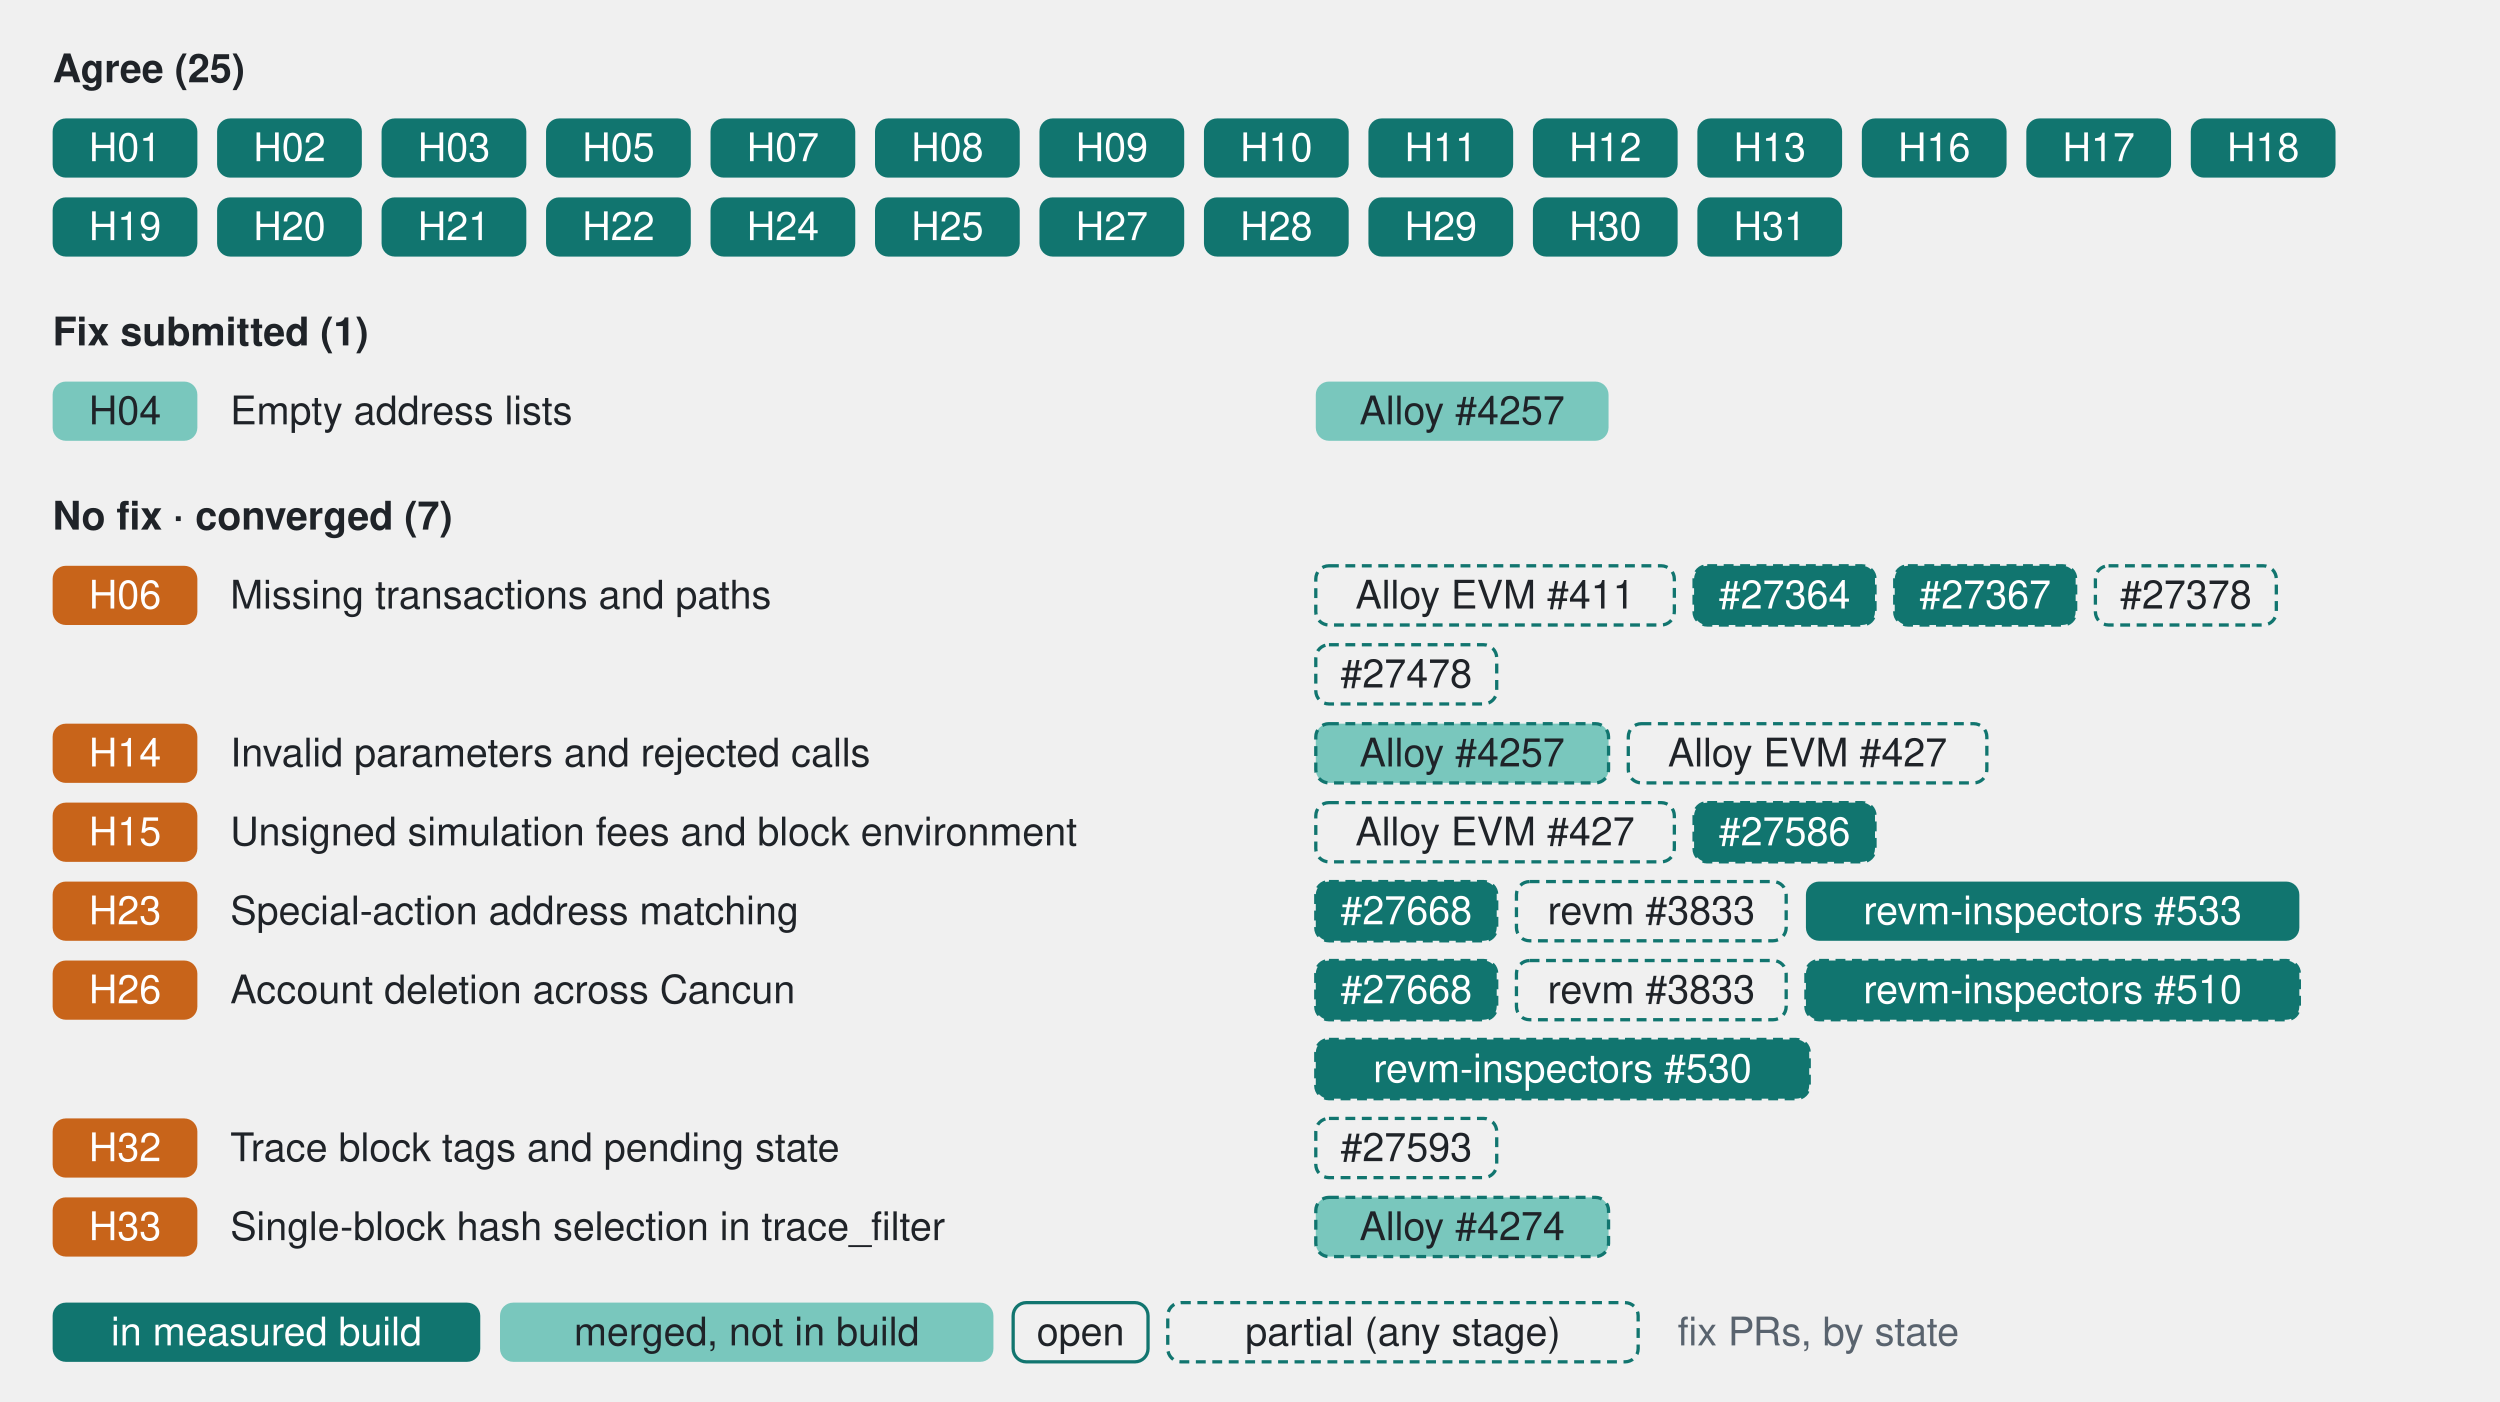
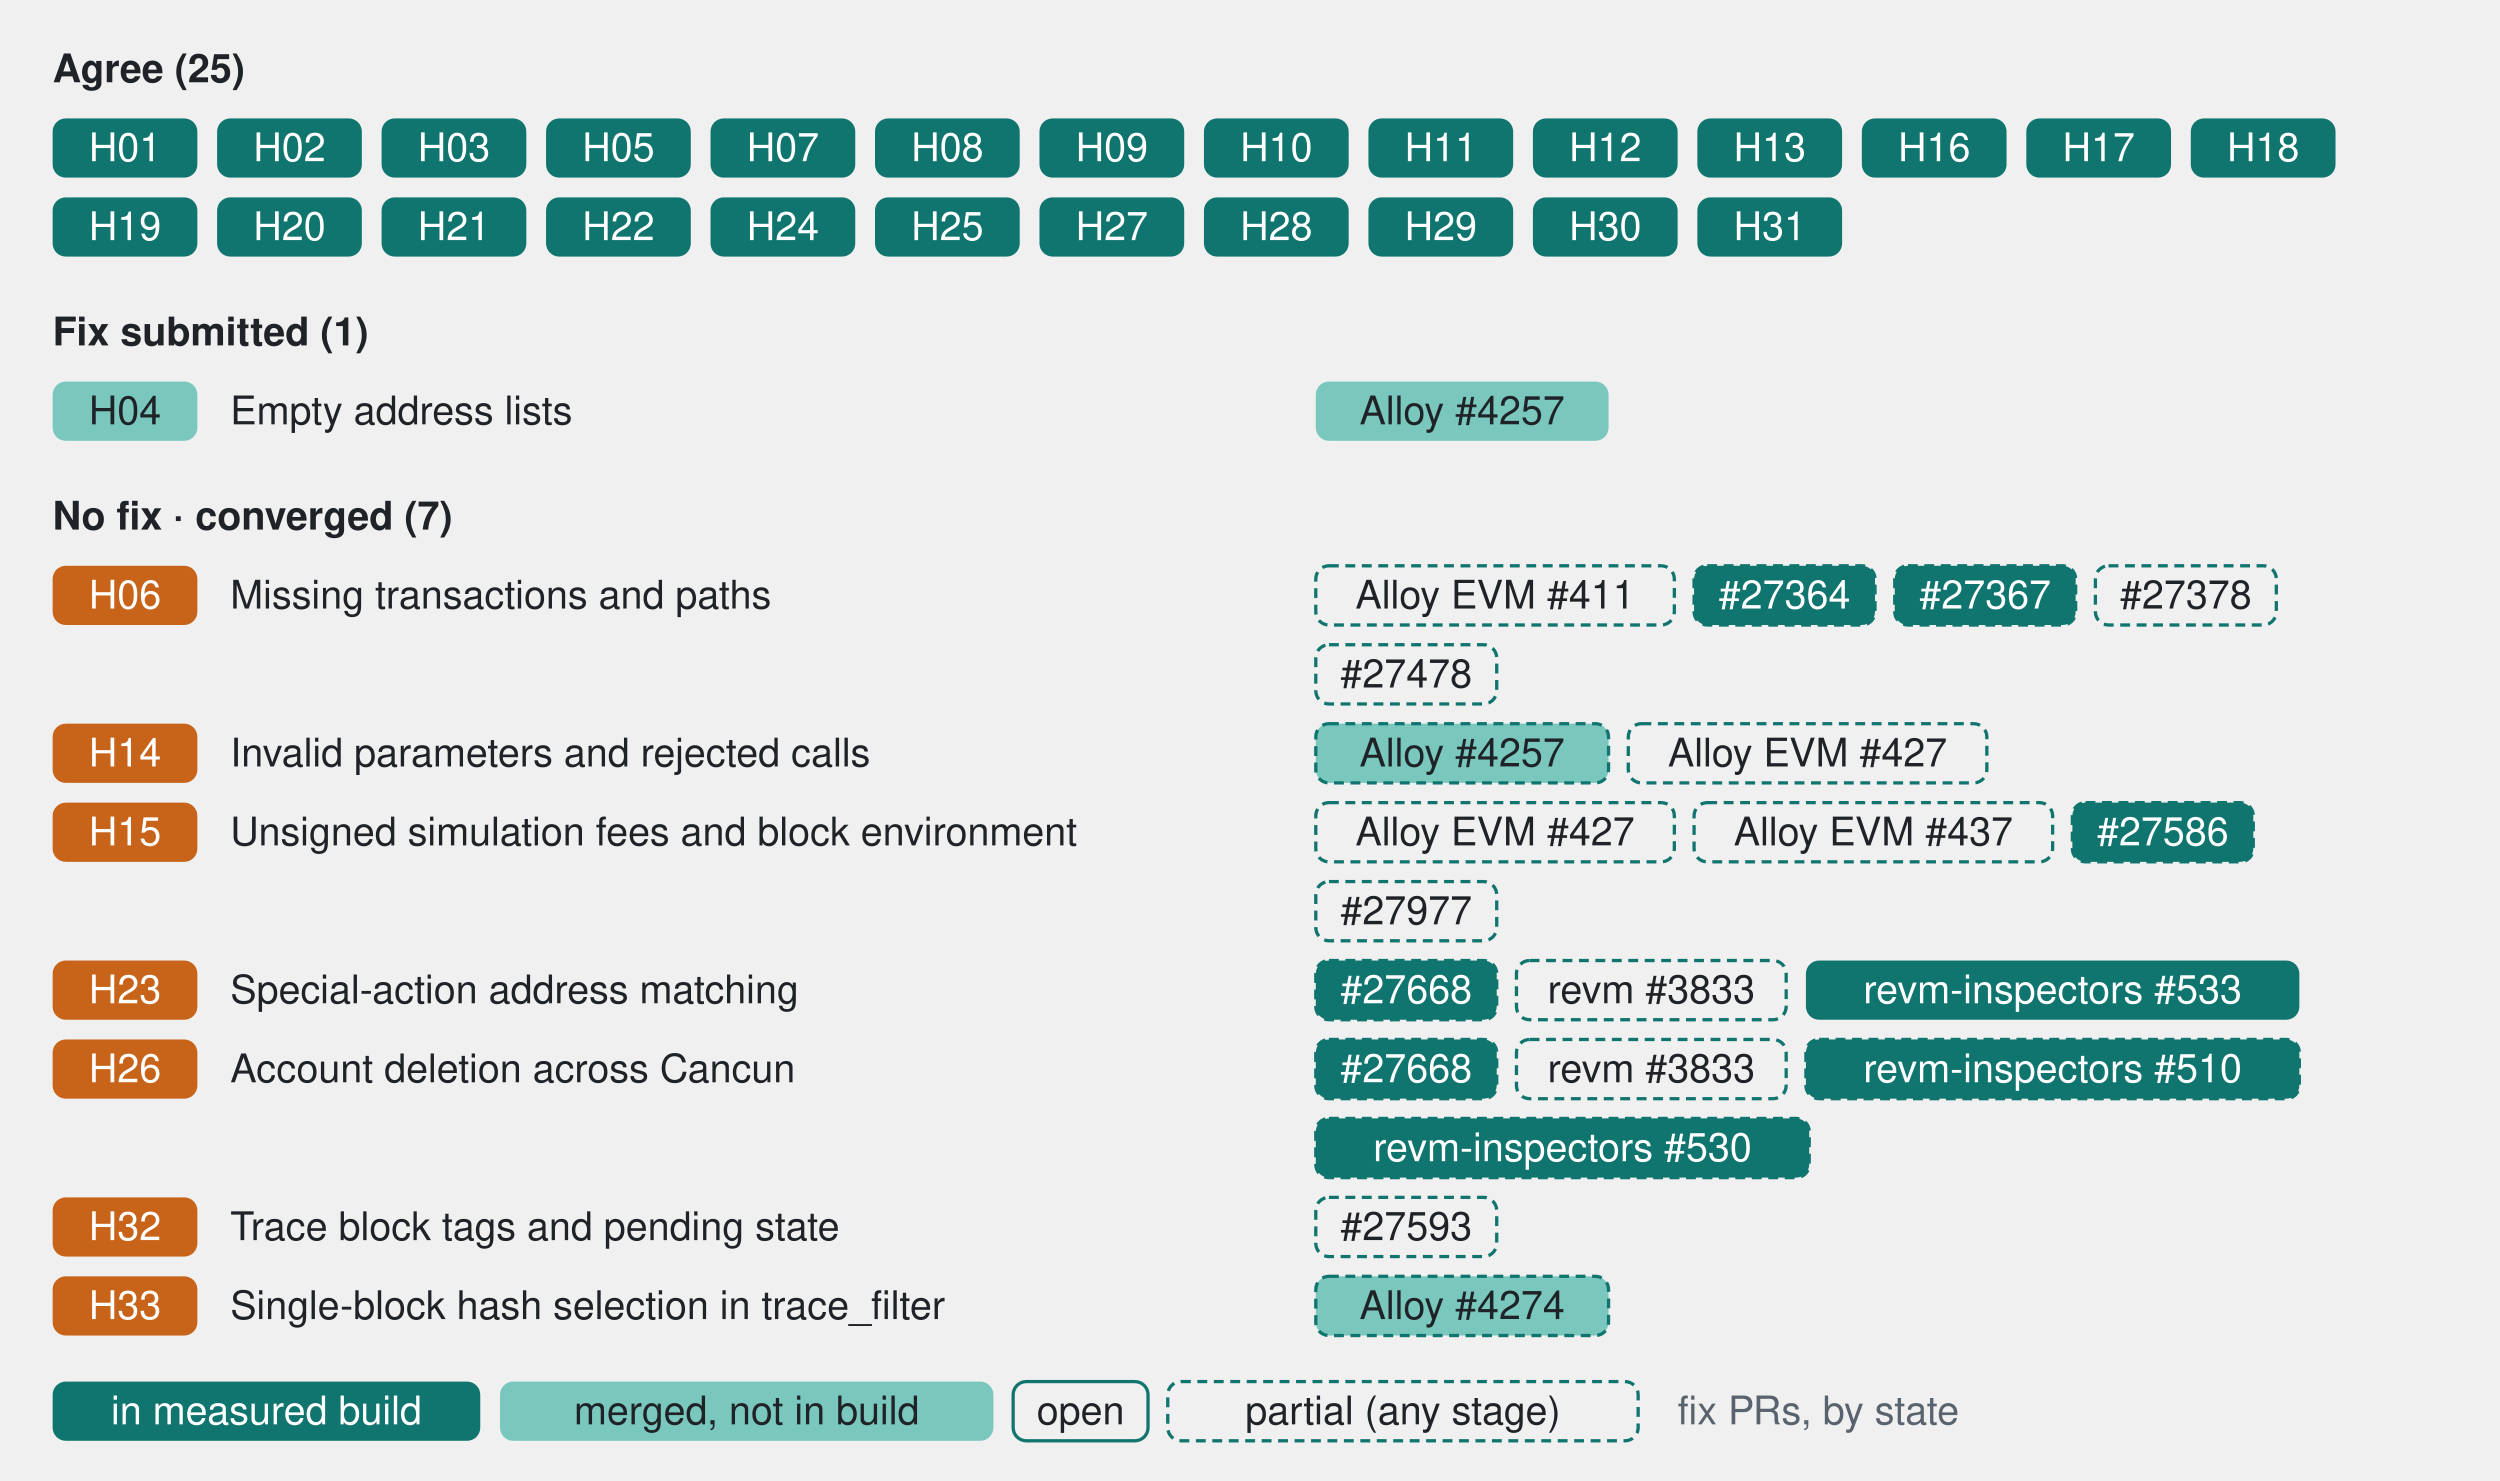
- <svg xmlns="http://www.w3.org/2000/svg" width="760" height="426" viewBox="0 0 760 426" role="img" aria-labelledby="title">
+ <svg xmlns="http://www.w3.org/2000/svg" width="760" height="450" viewBox="0 0 760 450" role="img" aria-labelledby="title">
  <style>text{font-family:-apple-system,BlinkMacSystemFont,"Segoe UI",Helvetica,Arial,sans-serif;font-size:12px}.head{font-weight:600}.partial{stroke-dasharray:3 2}.label{fill:#1f2328}.muted{fill:#59636e}.pr{fill:none;stroke:#11756f}.edge{stroke:#11756f}.b-agree{fill:#11756f}.n-agree{fill:#ffffff}.b-fix{fill:#79c7bd}.n-fix{fill:#1f2328}.b-converged{fill:#c8641a}.n-converged{fill:#ffffff}.b-review{fill:#f2b36b}.n-review{fill:#1f2328}.b-policy{fill:#8172c4}.n-policy{fill:#ffffff}.b-unmeasured{fill:#dde1e6}.n-unmeasured{fill:#1f2328}@media (prefers-color-scheme:dark){.label{fill:#e6edf3}.muted{fill:#9198a1}.pr{fill:none;stroke:#3aa59a}.edge{stroke:#3aa59a}.b-agree{fill:#3aa59a}.n-agree{fill:#0d1117}.b-fix{fill:#1a6b62}.n-fix{fill:#ffffff}.b-converged{fill:#e5843a}.n-converged{fill:#0d1117}.b-review{fill:#8f5420}.n-review{fill:#ffffff}.b-policy{fill:#9b8fe0}.n-policy{fill:#0d1117}.b-unmeasured{fill:#2d333b}.n-unmeasured{fill:#e6edf3}}</style>
  <text class="label head" x="16" y="25">Agree (25)</text>
  <rect class="b-agree" x="16" y="36" width="44" height="18" rx="4" />
  <text class="n-agree" x="38" y="49" text-anchor="middle">H01</text>
  <rect class="b-agree" x="66" y="36" width="44" height="18" rx="4" />
  <text class="n-agree" x="88" y="49" text-anchor="middle">H02</text>
  <rect class="b-agree" x="116" y="36" width="44" height="18" rx="4" />
  <text class="n-agree" x="138" y="49" text-anchor="middle">H03</text>
  <rect class="b-agree" x="166" y="36" width="44" height="18" rx="4" />
  <text class="n-agree" x="188" y="49" text-anchor="middle">H05</text>
  <rect class="b-agree" x="216" y="36" width="44" height="18" rx="4" />
  <text class="n-agree" x="238" y="49" text-anchor="middle">H07</text>
  <rect class="b-agree" x="266" y="36" width="44" height="18" rx="4" />
  <text class="n-agree" x="288" y="49" text-anchor="middle">H08</text>
  <rect class="b-agree" x="316" y="36" width="44" height="18" rx="4" />
  <text class="n-agree" x="338" y="49" text-anchor="middle">H09</text>
  <rect class="b-agree" x="366" y="36" width="44" height="18" rx="4" />
  <text class="n-agree" x="388" y="49" text-anchor="middle">H10</text>
  <rect class="b-agree" x="416" y="36" width="44" height="18" rx="4" />
  <text class="n-agree" x="438" y="49" text-anchor="middle">H11</text>
  <rect class="b-agree" x="466" y="36" width="44" height="18" rx="4" />
  <text class="n-agree" x="488" y="49" text-anchor="middle">H12</text>
  <rect class="b-agree" x="516" y="36" width="44" height="18" rx="4" />
  <text class="n-agree" x="538" y="49" text-anchor="middle">H13</text>
  <rect class="b-agree" x="566" y="36" width="44" height="18" rx="4" />
  <text class="n-agree" x="588" y="49" text-anchor="middle">H16</text>
  <rect class="b-agree" x="616" y="36" width="44" height="18" rx="4" />
  <text class="n-agree" x="638" y="49" text-anchor="middle">H17</text>
  <rect class="b-agree" x="666" y="36" width="44" height="18" rx="4" />
  <text class="n-agree" x="688" y="49" text-anchor="middle">H18</text>
  <rect class="b-agree" x="16" y="60" width="44" height="18" rx="4" />
  <text class="n-agree" x="38" y="73" text-anchor="middle">H19</text>
  <rect class="b-agree" x="66" y="60" width="44" height="18" rx="4" />
  <text class="n-agree" x="88" y="73" text-anchor="middle">H20</text>
  <rect class="b-agree" x="116" y="60" width="44" height="18" rx="4" />
  <text class="n-agree" x="138" y="73" text-anchor="middle">H21</text>
  <rect class="b-agree" x="166" y="60" width="44" height="18" rx="4" />
  <text class="n-agree" x="188" y="73" text-anchor="middle">H22</text>
  <rect class="b-agree" x="216" y="60" width="44" height="18" rx="4" />
  <text class="n-agree" x="238" y="73" text-anchor="middle">H24</text>
  <rect class="b-agree" x="266" y="60" width="44" height="18" rx="4" />
  <text class="n-agree" x="288" y="73" text-anchor="middle">H25</text>
  <rect class="b-agree" x="316" y="60" width="44" height="18" rx="4" />
  <text class="n-agree" x="338" y="73" text-anchor="middle">H27</text>
  <rect class="b-agree" x="366" y="60" width="44" height="18" rx="4" />
  <text class="n-agree" x="388" y="73" text-anchor="middle">H28</text>
  <rect class="b-agree" x="416" y="60" width="44" height="18" rx="4" />
  <text class="n-agree" x="438" y="73" text-anchor="middle">H29</text>
  <rect class="b-agree" x="466" y="60" width="44" height="18" rx="4" />
  <text class="n-agree" x="488" y="73" text-anchor="middle">H30</text>
  <rect class="b-agree" x="516" y="60" width="44" height="18" rx="4" />
  <text class="n-agree" x="538" y="73" text-anchor="middle">H31</text>
  <text class="label head" x="16" y="105">Fix submitted (1)</text>
  <rect class="b-fix" x="16" y="116" width="44" height="18" rx="4" />
  <text class="n-fix" x="38" y="129" text-anchor="middle">H04</text>
  <text class="label" x="70" y="129">Empty address lists</text>
  <rect class="b-fix" x="400" y="116" width="89" height="18" rx="4" />
  <text class="n-fix" x="444.5" y="129" text-anchor="middle">Alloy #4257</text>
  <text class="label head" x="16" y="161">No fix · converged (7)</text>
  <rect class="b-converged" x="16" y="172" width="44" height="18" rx="4" />
  <text class="n-converged" x="38" y="185" text-anchor="middle">H06</text>
  <text class="label" x="70" y="185">Missing transactions and paths</text>
  <rect class="pr edge partial" x="400" y="172" width="109" height="18" rx="4" />
  <text class="label" x="454.5" y="185" text-anchor="middle">Alloy EVM #411</text>
  <rect class="b-agree edge partial" x="515" y="172" width="55" height="18" rx="4" />
  <text class="n-agree" x="542.5" y="185" text-anchor="middle">#27364</text>
  <rect class="b-agree edge partial" x="576" y="172" width="55" height="18" rx="4" />
  <text class="n-agree" x="603.5" y="185" text-anchor="middle">#27367</text>
  <rect class="pr edge partial" x="637" y="172" width="55" height="18" rx="4" />
  <text class="label" x="664.5" y="185" text-anchor="middle">#27378</text>
  <rect class="pr edge partial" x="400" y="196" width="55" height="18" rx="4" />
  <text class="label" x="427.5" y="209" text-anchor="middle">#27478</text>
  <rect class="b-converged" x="16" y="220" width="44" height="18" rx="4" />
  <text class="n-converged" x="38" y="233" text-anchor="middle">H14</text>
  <text class="label" x="70" y="233">Invalid parameters and rejected calls</text>
  <rect class="b-fix edge partial" x="400" y="220" width="89" height="18" rx="4" />
  <text class="n-fix" x="444.5" y="233" text-anchor="middle">Alloy #4257</text>
  <rect class="pr edge partial" x="495" y="220" width="109" height="18" rx="4" />
  <text class="label" x="549.5" y="233" text-anchor="middle">Alloy EVM #427</text>
  <rect class="b-converged" x="16" y="244" width="44" height="18" rx="4" />
  <text class="n-converged" x="38" y="257" text-anchor="middle">H15</text>
  <text class="label" x="70" y="257">Unsigned simulation fees and block environment</text>
  <rect class="pr edge partial" x="400" y="244" width="109" height="18" rx="4" />
  <text class="label" x="454.5" y="257" text-anchor="middle">Alloy EVM #427</text>
-   <rect class="b-agree edge partial" x="515" y="244" width="55" height="18" rx="4" />
-   <text class="n-agree" x="542.5" y="257" text-anchor="middle">#27586</text>
-   <rect class="b-converged" x="16" y="268" width="44" height="18" rx="4" />
-   <text class="n-converged" x="38" y="281" text-anchor="middle">H23</text>
-   <text class="label" x="70" y="281">Special-action address matching</text>
-   <rect class="b-agree edge partial" x="400" y="268" width="55" height="18" rx="4" />
-   <text class="n-agree" x="427.5" y="281" text-anchor="middle">#27668</text>
-   <rect class="pr edge partial" x="461" y="268" width="82" height="18" rx="4" />
-   <text class="label" x="502" y="281" text-anchor="middle">revm #3833</text>
-   <rect class="b-agree" x="549" y="268" width="150" height="18" rx="4" />
-   <text class="n-agree" x="624" y="281" text-anchor="middle">revm-inspectors #533</text>
+   <rect class="pr edge partial" x="515" y="244" width="109" height="18" rx="4" />
+   <text class="label" x="569.5" y="257" text-anchor="middle">Alloy EVM #437</text>
+   <rect class="b-agree edge partial" x="630" y="244" width="55" height="18" rx="4" />
+   <text class="n-agree" x="657.5" y="257" text-anchor="middle">#27586</text>
+   <rect class="pr edge partial" x="400" y="268" width="55" height="18" rx="4" />
+   <text class="label" x="427.5" y="281" text-anchor="middle">#27977</text>
  <rect class="b-converged" x="16" y="292" width="44" height="18" rx="4" />
-   <text class="n-converged" x="38" y="305" text-anchor="middle">H26</text>
-   <text class="label" x="70" y="305">Account deletion across Cancun</text>
+   <text class="n-converged" x="38" y="305" text-anchor="middle">H23</text>
+   <text class="label" x="70" y="305">Special-action address matching</text>
  <rect class="b-agree edge partial" x="400" y="292" width="55" height="18" rx="4" />
  <text class="n-agree" x="427.5" y="305" text-anchor="middle">#27668</text>
  <rect class="pr edge partial" x="461" y="292" width="82" height="18" rx="4" />
  <text class="label" x="502" y="305" text-anchor="middle">revm #3833</text>
-   <rect class="b-agree edge partial" x="549" y="292" width="150" height="18" rx="4" />
-   <text class="n-agree" x="624" y="305" text-anchor="middle">revm-inspectors #510</text>
-   <rect class="b-agree edge partial" x="400" y="316" width="150" height="18" rx="4" />
-   <text class="n-agree" x="475" y="329" text-anchor="middle">revm-inspectors #530</text>
-   <rect class="b-converged" x="16" y="340" width="44" height="18" rx="4" />
-   <text class="n-converged" x="38" y="353" text-anchor="middle">H32</text>
-   <text class="label" x="70" y="353">Trace block tags and pending state</text>
-   <rect class="pr edge partial" x="400" y="340" width="55" height="18" rx="4" />
-   <text class="label" x="427.5" y="353" text-anchor="middle">#27593</text>
+   <rect class="b-agree" x="549" y="292" width="150" height="18" rx="4" />
+   <text class="n-agree" x="624" y="305" text-anchor="middle">revm-inspectors #533</text>
+   <rect class="b-converged" x="16" y="316" width="44" height="18" rx="4" />
+   <text class="n-converged" x="38" y="329" text-anchor="middle">H26</text>
+   <text class="label" x="70" y="329">Account deletion across Cancun</text>
+   <rect class="b-agree edge partial" x="400" y="316" width="55" height="18" rx="4" />
+   <text class="n-agree" x="427.5" y="329" text-anchor="middle">#27668</text>
+   <rect class="pr edge partial" x="461" y="316" width="82" height="18" rx="4" />
+   <text class="label" x="502" y="329" text-anchor="middle">revm #3833</text>
+   <rect class="b-agree edge partial" x="549" y="316" width="150" height="18" rx="4" />
+   <text class="n-agree" x="624" y="329" text-anchor="middle">revm-inspectors #510</text>
+   <rect class="b-agree edge partial" x="400" y="340" width="150" height="18" rx="4" />
+   <text class="n-agree" x="475" y="353" text-anchor="middle">revm-inspectors #530</text>
  <rect class="b-converged" x="16" y="364" width="44" height="18" rx="4" />
-   <text class="n-converged" x="38" y="377" text-anchor="middle">H33</text>
-   <text class="label" x="70" y="377">Single-block hash selection in trace_filter</text>
-   <rect class="b-fix edge partial" x="400" y="364" width="89" height="18" rx="4" />
-   <text class="n-fix" x="444.5" y="377" text-anchor="middle">Alloy #4274</text>
-   <rect class="b-agree" x="16" y="396" width="130" height="18" rx="4" />
-   <text class="n-agree" x="81" y="409" text-anchor="middle">in measured build</text>
-   <rect class="b-fix" x="152" y="396" width="150" height="18" rx="4" />
-   <text class="n-fix" x="227" y="409" text-anchor="middle">merged, not in build</text>
-   <rect class="pr" x="308" y="396" width="41" height="18" rx="4" />
-   <text class="label" x="328.5" y="409" text-anchor="middle">open</text>
-   <rect class="pr partial" x="355" y="396" width="143" height="18" rx="4" />
-   <text class="label" x="426.5" y="409" text-anchor="middle">partial (any stage)</text>
-   <text class="muted" x="510" y="409">fix PRs, by state</text>
+   <text class="n-converged" x="38" y="377" text-anchor="middle">H32</text>
+   <text class="label" x="70" y="377">Trace block tags and pending state</text>
+   <rect class="pr edge partial" x="400" y="364" width="55" height="18" rx="4" />
+   <text class="label" x="427.5" y="377" text-anchor="middle">#27593</text>
+   <rect class="b-converged" x="16" y="388" width="44" height="18" rx="4" />
+   <text class="n-converged" x="38" y="401" text-anchor="middle">H33</text>
+   <text class="label" x="70" y="401">Single-block hash selection in trace_filter</text>
+   <rect class="b-fix edge partial" x="400" y="388" width="89" height="18" rx="4" />
+   <text class="n-fix" x="444.5" y="401" text-anchor="middle">Alloy #4274</text>
+   <rect class="b-agree" x="16" y="420" width="130" height="18" rx="4" />
+   <text class="n-agree" x="81" y="433" text-anchor="middle">in measured build</text>
+   <rect class="b-fix" x="152" y="420" width="150" height="18" rx="4" />
+   <text class="n-fix" x="227" y="433" text-anchor="middle">merged, not in build</text>
+   <rect class="pr" x="308" y="420" width="41" height="18" rx="4" />
+   <text class="label" x="328.5" y="433" text-anchor="middle">open</text>
+   <rect class="pr partial" x="355" y="420" width="143" height="18" rx="4" />
+   <text class="label" x="426.5" y="433" text-anchor="middle">partial (any stage)</text>
+   <text class="muted" x="510" y="433">fix PRs, by state</text>
</svg>
